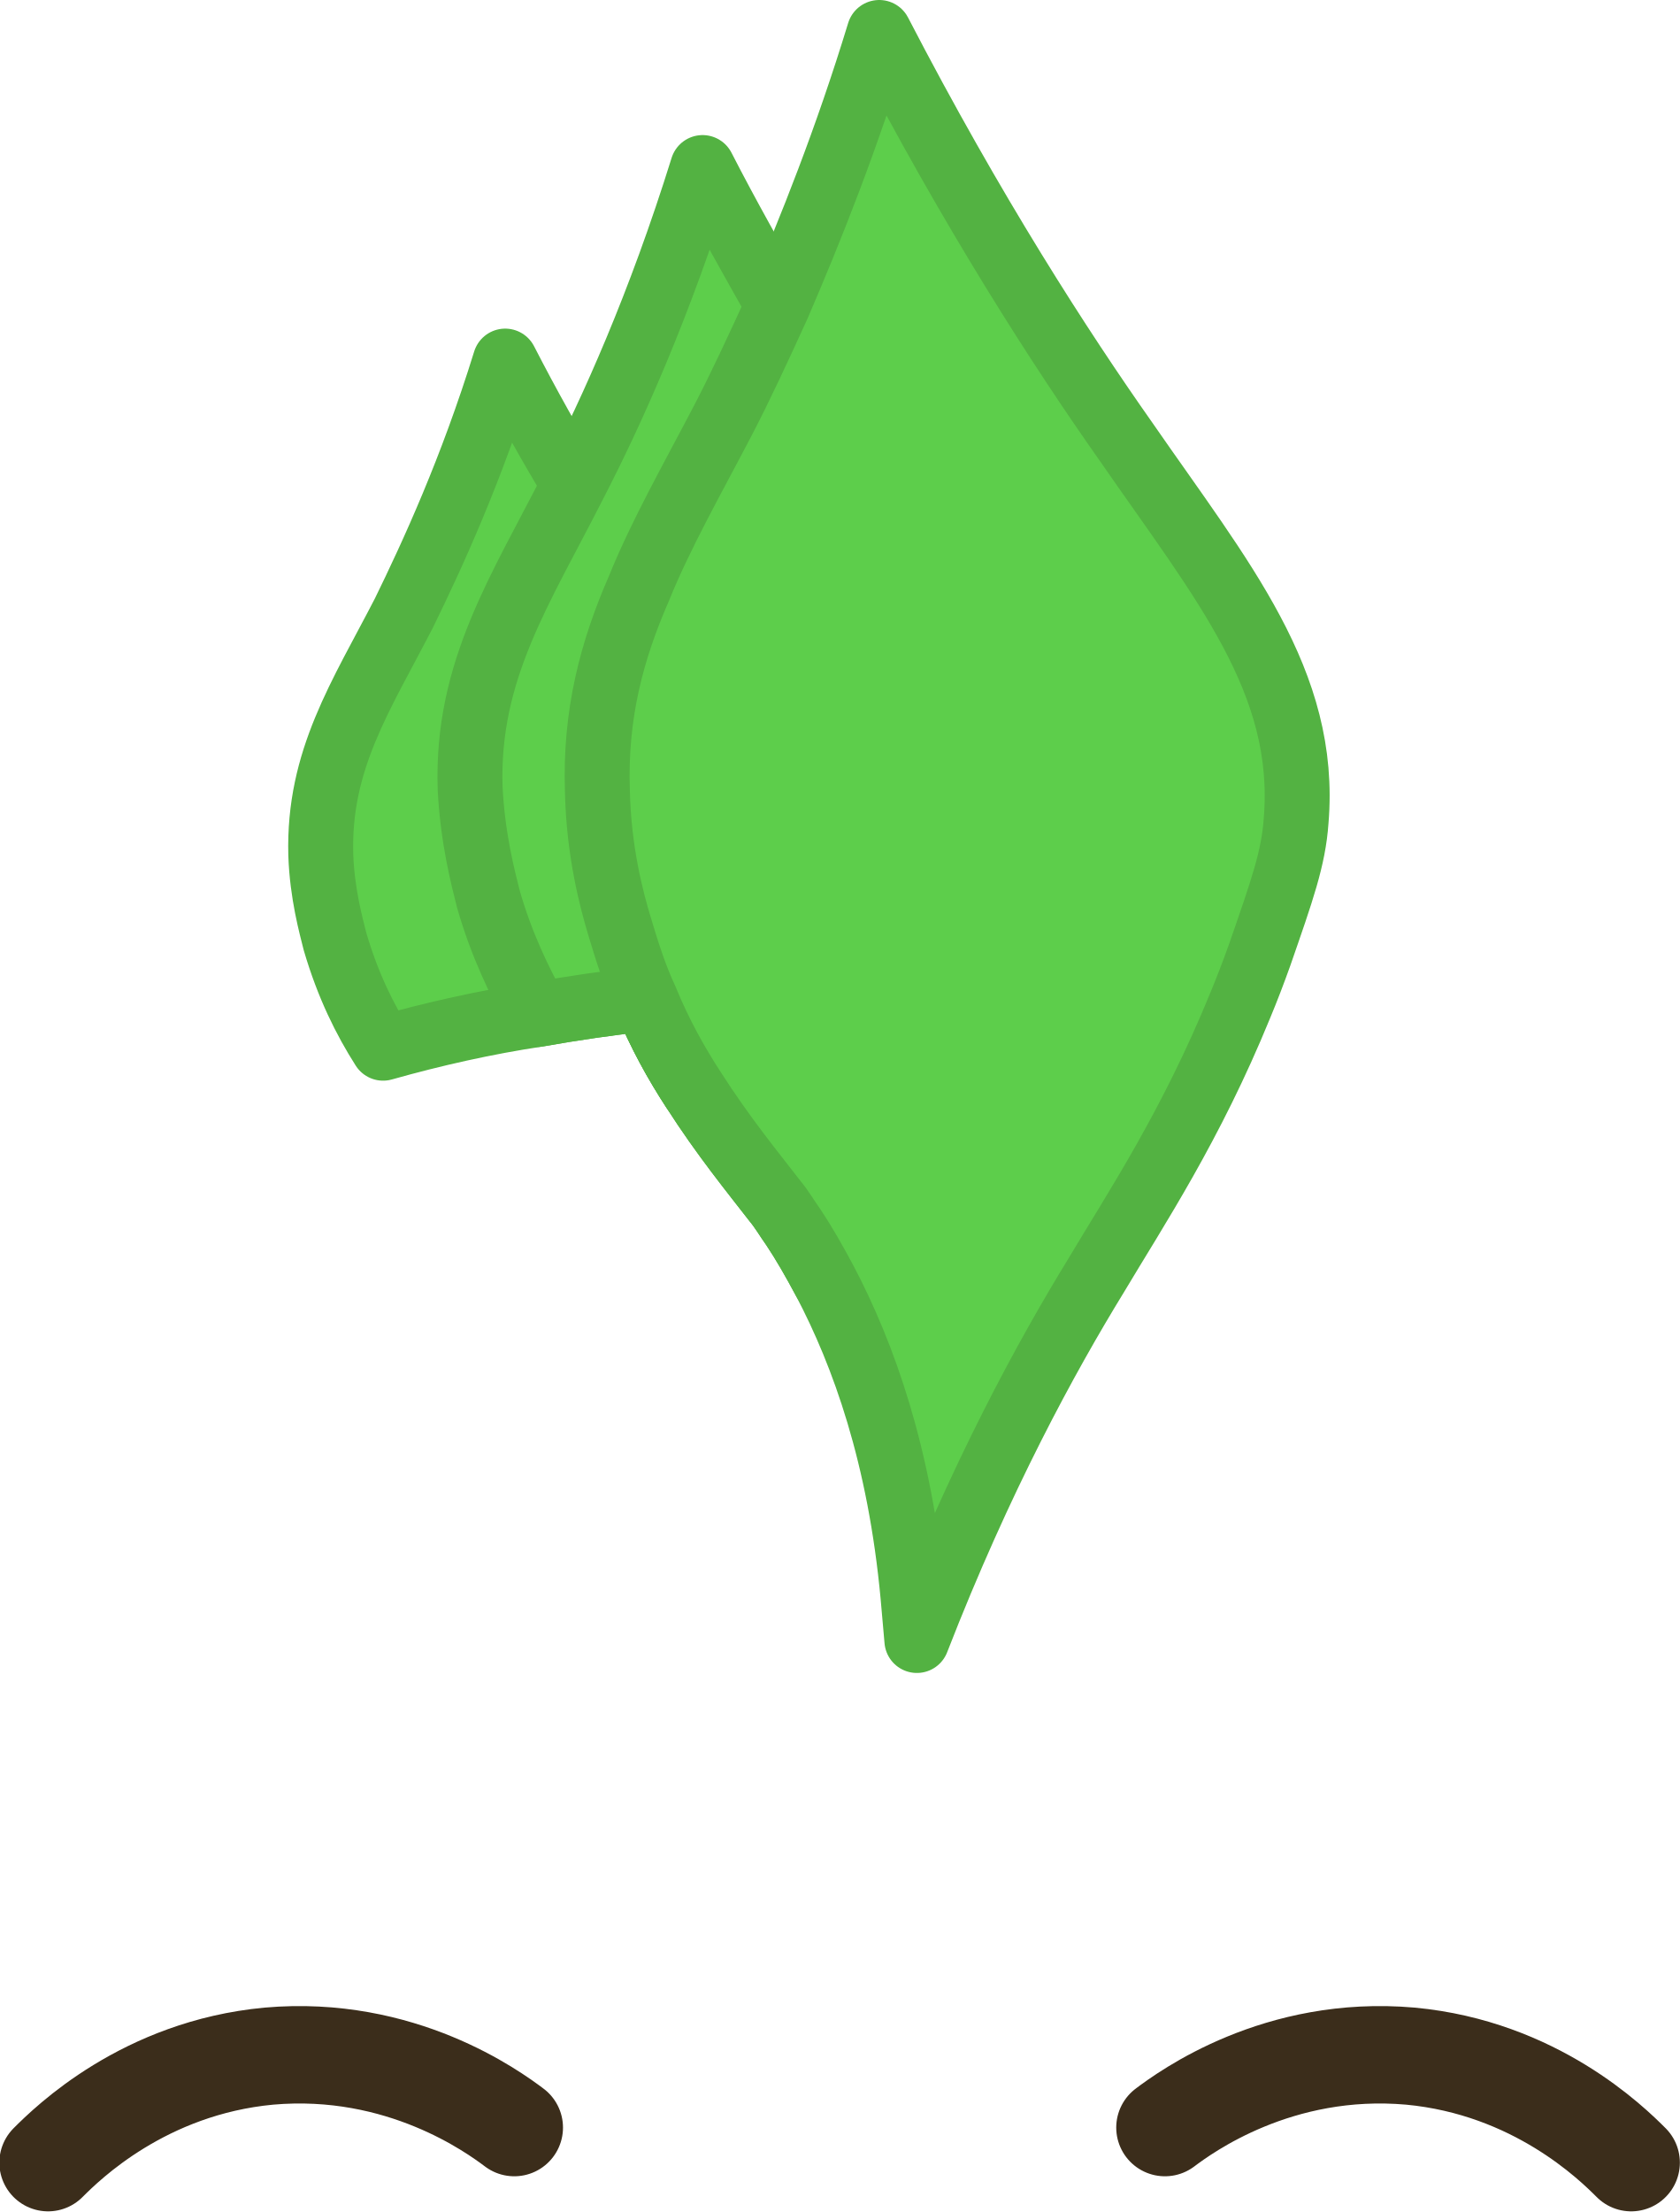
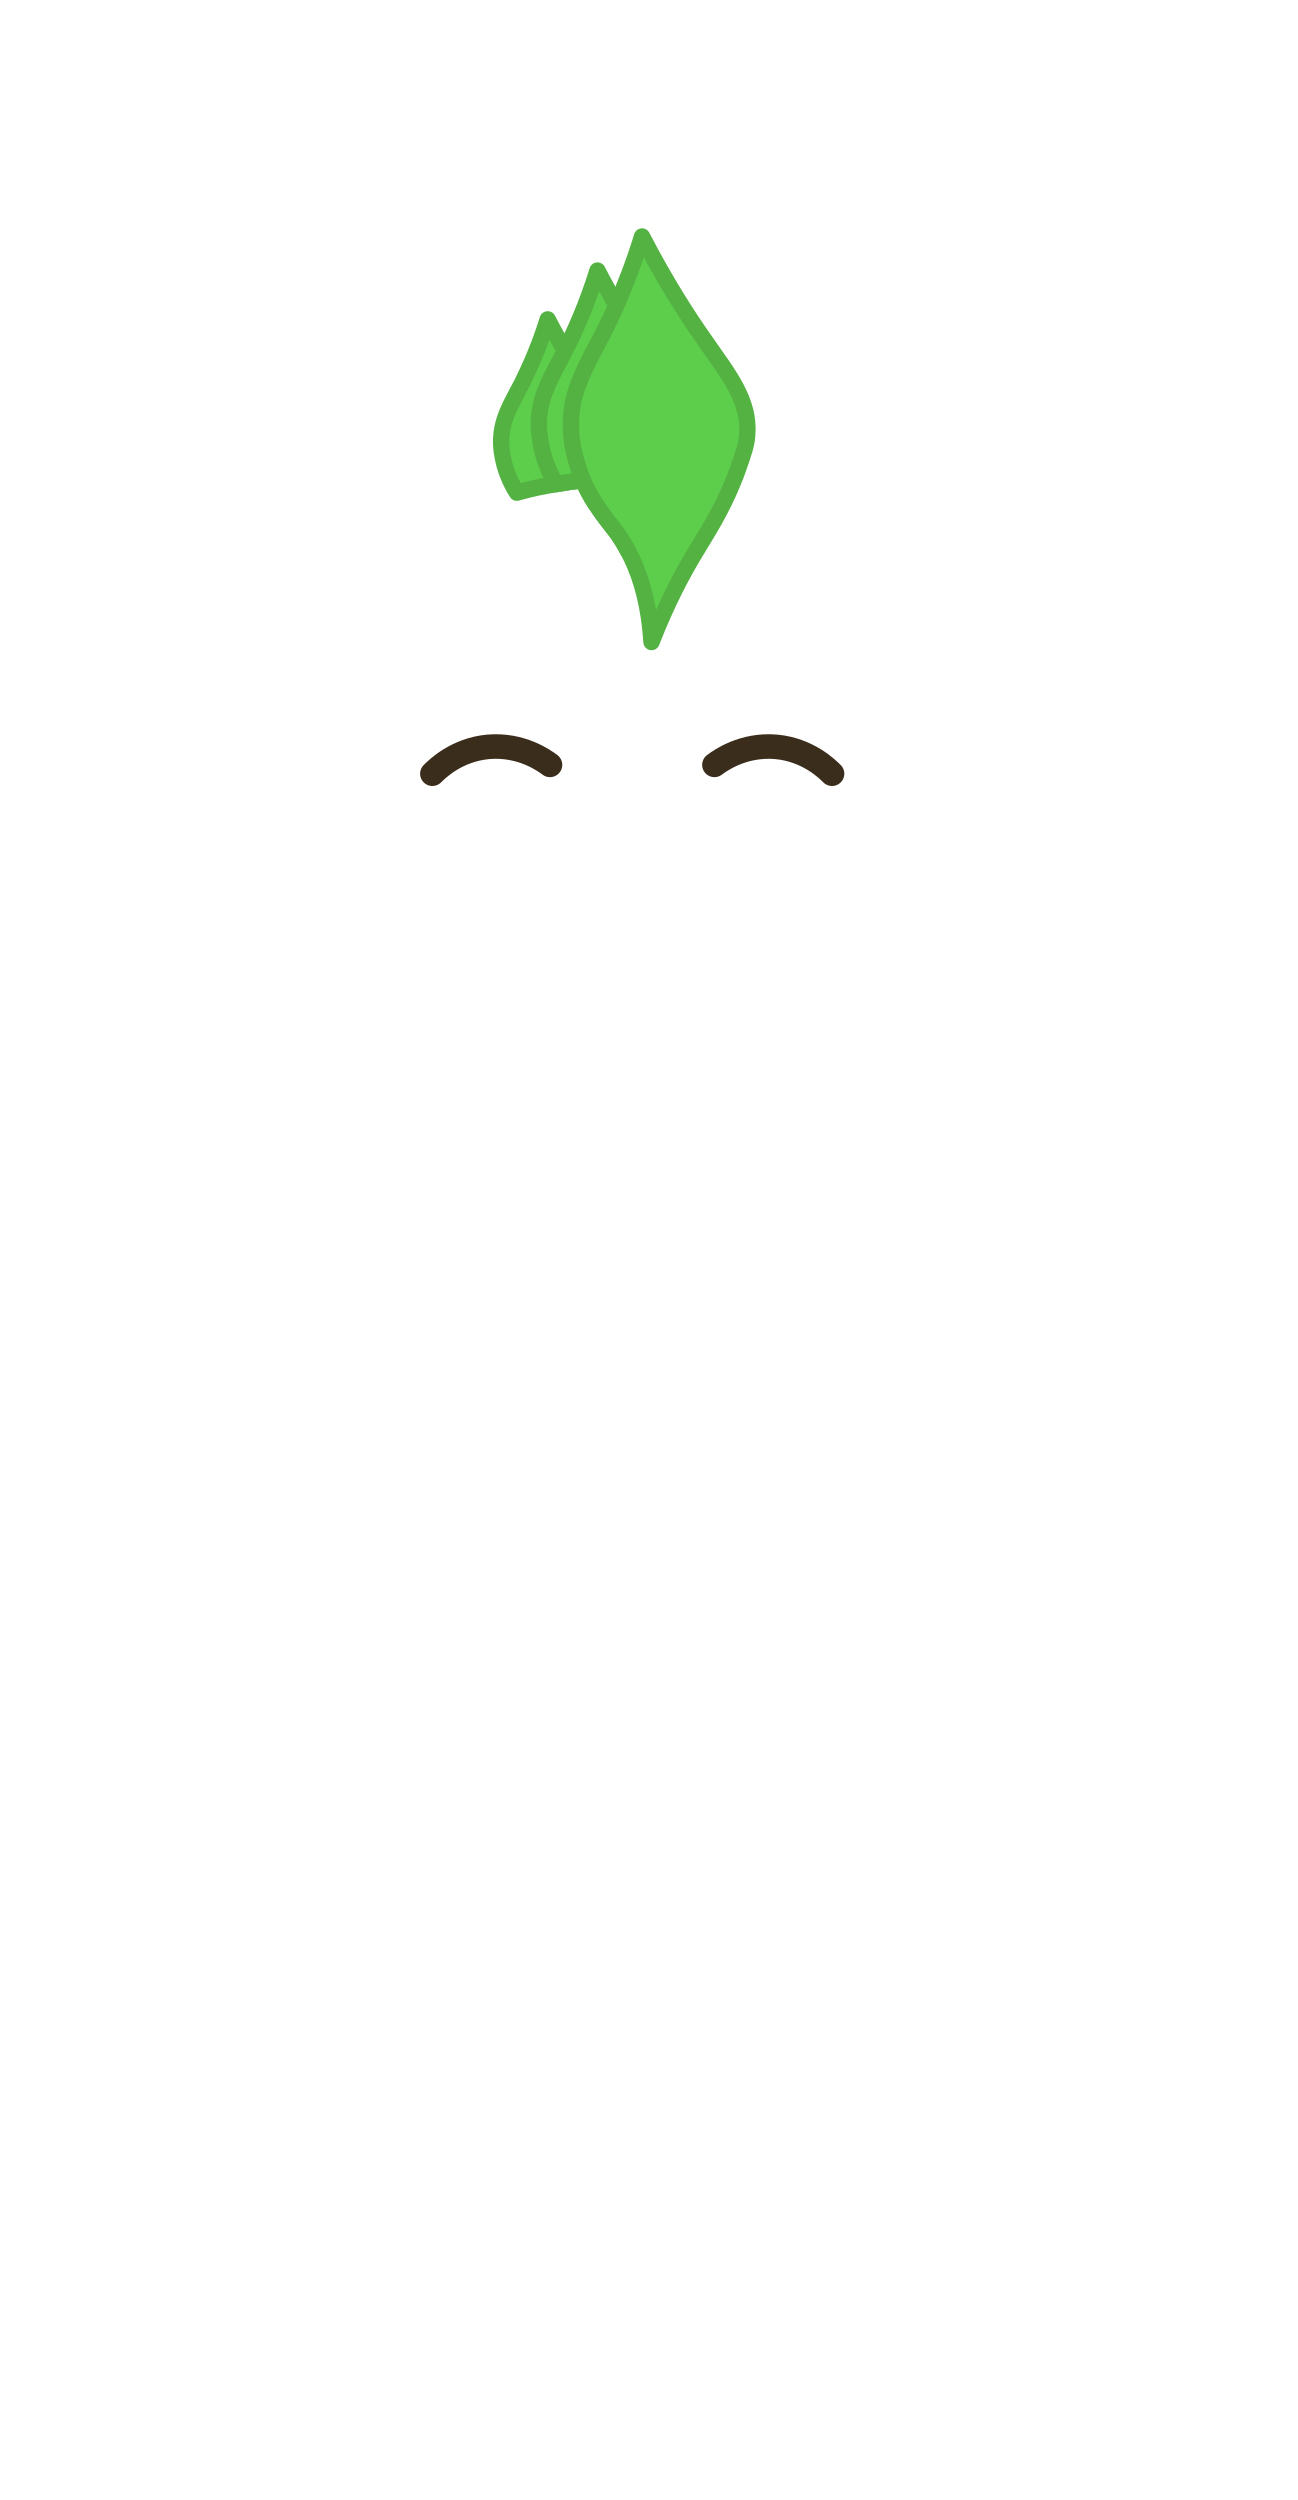
- <svg xmlns="http://www.w3.org/2000/svg" id="green_mohawk" viewBox="0 0 12.93 17.03">
-   <path d="M8.97,16.38c.16-.12.87-.64,1.89-.55.96.09,1.55.67,1.7.82" fill="none" stroke="#3b2d1b" stroke-linecap="round" stroke-linejoin="round" stroke-width=".75" />
-   <path d="M3.96,16.38c-.16-.12-.87-.64-1.89-.55-.96.09-1.55.67-1.7.82" fill="none" stroke="#3b2d1b" stroke-linecap="round" stroke-linejoin="round" stroke-width=".75" />
-   <path d="M5.98,6.73c-.02.19-.07.35-.19.67-.03.08-.06.16-.08.23-.12.3-.25.55-.37.76-.13-.2-.26-.43-.37-.7-.27.03-.55.07-.83.12-.4.06-.8.15-1.19.26-.14-.22-.27-.48-.37-.82-.03-.12-.1-.37-.11-.67-.02-.73.31-1.22.64-1.86.22-.45.52-1.1.78-1.94.18.35.36.67.53.95.18.31.35.57.5.8.07.11.14.21.2.3.49.7.91,1.2.86,1.9Z" fill="#5dce4b" stroke="#53b242" stroke-linecap="round" stroke-linejoin="round" stroke-width=".5" />
-   <path d="M8.04,6.26c-.02.24-.09.44-.24.85-.06.18-.13.35-.2.5-.28.66-.6,1.12-.83,1.51-.08.13-.17.28-.26.45-.05.09-.1.19-.16.29-.08-.15-.16-.29-.24-.41-.05-.07-.09-.14-.14-.2-.17-.22-.4-.5-.63-.86-.13-.2-.26-.43-.37-.7-.27.03-.55.07-.83.12-.14-.25-.28-.54-.38-.89-.04-.16-.12-.46-.14-.85-.03-.91.39-1.53.8-2.34.29-.56.66-1.38.99-2.44.2.39.4.74.58,1.06.37.63.7,1.13.97,1.52.61.88,1.14,1.51,1.08,2.39Z" fill="#5dce4b" stroke="#53b242" stroke-linecap="round" stroke-linejoin="round" stroke-width=".5" />
-   <path d="M9.98,6.32c-.02.29-.11.54-.28,1.03-.05.14-.1.27-.15.39-.38.93-.8,1.56-1.11,2.08-.38.62-.89,1.55-1.38,2.81-.01-.12-.02-.23-.03-.34-.1-1.08-.38-1.86-.68-2.43-.08-.15-.16-.29-.24-.41-.05-.07-.09-.14-.14-.2-.17-.22-.4-.5-.63-.86-.13-.2-.26-.43-.37-.7-.08-.17-.14-.36-.2-.56-.06-.2-.16-.57-.17-1.04-.02-.59.11-1.08.32-1.56.17-.42.41-.84.65-1.3.13-.25.27-.55.42-.88.25-.58.53-1.28.78-2.1.72,1.39,1.4,2.44,1.9,3.15.74,1.07,1.4,1.85,1.31,2.92Z" fill="#5dce4b" stroke="#53b242" stroke-linecap="round" stroke-linejoin="round" stroke-width=".5" />
+ <svg xmlns="http://www.w3.org/2000/svg" id="green_mohawk" viewBox="0 0 39.6 76.32">
+   <path d="M21.81,23.35c.16-.12.87-.64,1.89-.55.96.09,1.55.67,1.7.82" fill="none" stroke="#3b2d1b" stroke-linecap="round" stroke-linejoin="round" stroke-width=".75" />
+   <path d="M16.79,23.35c-.16-.12-.87-.64-1.89-.55-.96.09-1.55.67-1.7.82" fill="none" stroke="#3b2d1b" stroke-linecap="round" stroke-linejoin="round" stroke-width=".75" />
+   <path d="M18.81,13.7c-.02.19-.07.35-.19.67-.03.08-.06.16-.08.23-.12.3-.25.55-.37.76-.13-.2-.26-.43-.37-.7-.27.03-.55.07-.83.12-.4.06-.8.15-1.19.26-.14-.22-.27-.48-.37-.82-.03-.12-.1-.37-.11-.67-.02-.73.31-1.22.64-1.86.22-.45.52-1.1.78-1.94.18.35.36.67.53.95.18.31.35.57.5.8.07.11.14.21.2.3.49.7.91,1.2.86,1.9Z" fill="#5dce4b" stroke="#53b242" stroke-linecap="round" stroke-linejoin="round" stroke-width=".5" />
+   <path d="M20.87,13.23c-.02.24-.09.44-.24.85-.06.18-.13.35-.2.5-.28.66-.6,1.12-.83,1.51-.08.13-.17.28-.26.45-.05.09-.1.19-.16.29-.08-.15-.16-.29-.24-.41-.05-.07-.09-.14-.14-.2-.17-.22-.4-.5-.63-.86-.13-.2-.26-.43-.37-.7-.27.03-.55.07-.83.12-.14-.25-.28-.54-.38-.89-.04-.16-.12-.46-.14-.85-.03-.91.39-1.53.8-2.34.29-.56.66-1.38.99-2.44.2.39.4.74.58,1.06.37.63.7,1.13.97,1.52.61.88,1.14,1.51,1.08,2.39Z" fill="#5dce4b" stroke="#53b242" stroke-linecap="round" stroke-linejoin="round" stroke-width=".5" />
+   <path d="M22.81,13.29c-.02.29-.11.54-.28,1.03-.05.14-.1.27-.15.39-.38.93-.8,1.56-1.11,2.08-.38.62-.89,1.55-1.38,2.81-.01-.12-.02-.23-.03-.34-.1-1.08-.38-1.86-.68-2.43-.08-.15-.16-.29-.24-.41-.05-.07-.09-.14-.14-.2-.17-.22-.4-.5-.63-.86-.13-.2-.26-.43-.37-.7-.08-.17-.14-.36-.2-.56-.06-.2-.16-.57-.17-1.04-.02-.59.11-1.08.32-1.56.17-.42.41-.84.65-1.3.13-.25.27-.55.42-.88.25-.58.53-1.28.78-2.1.72,1.39,1.4,2.44,1.9,3.15.74,1.07,1.4,1.85,1.31,2.92Z" fill="#5dce4b" stroke="#53b242" stroke-linecap="round" stroke-linejoin="round" stroke-width=".5" />
</svg>
